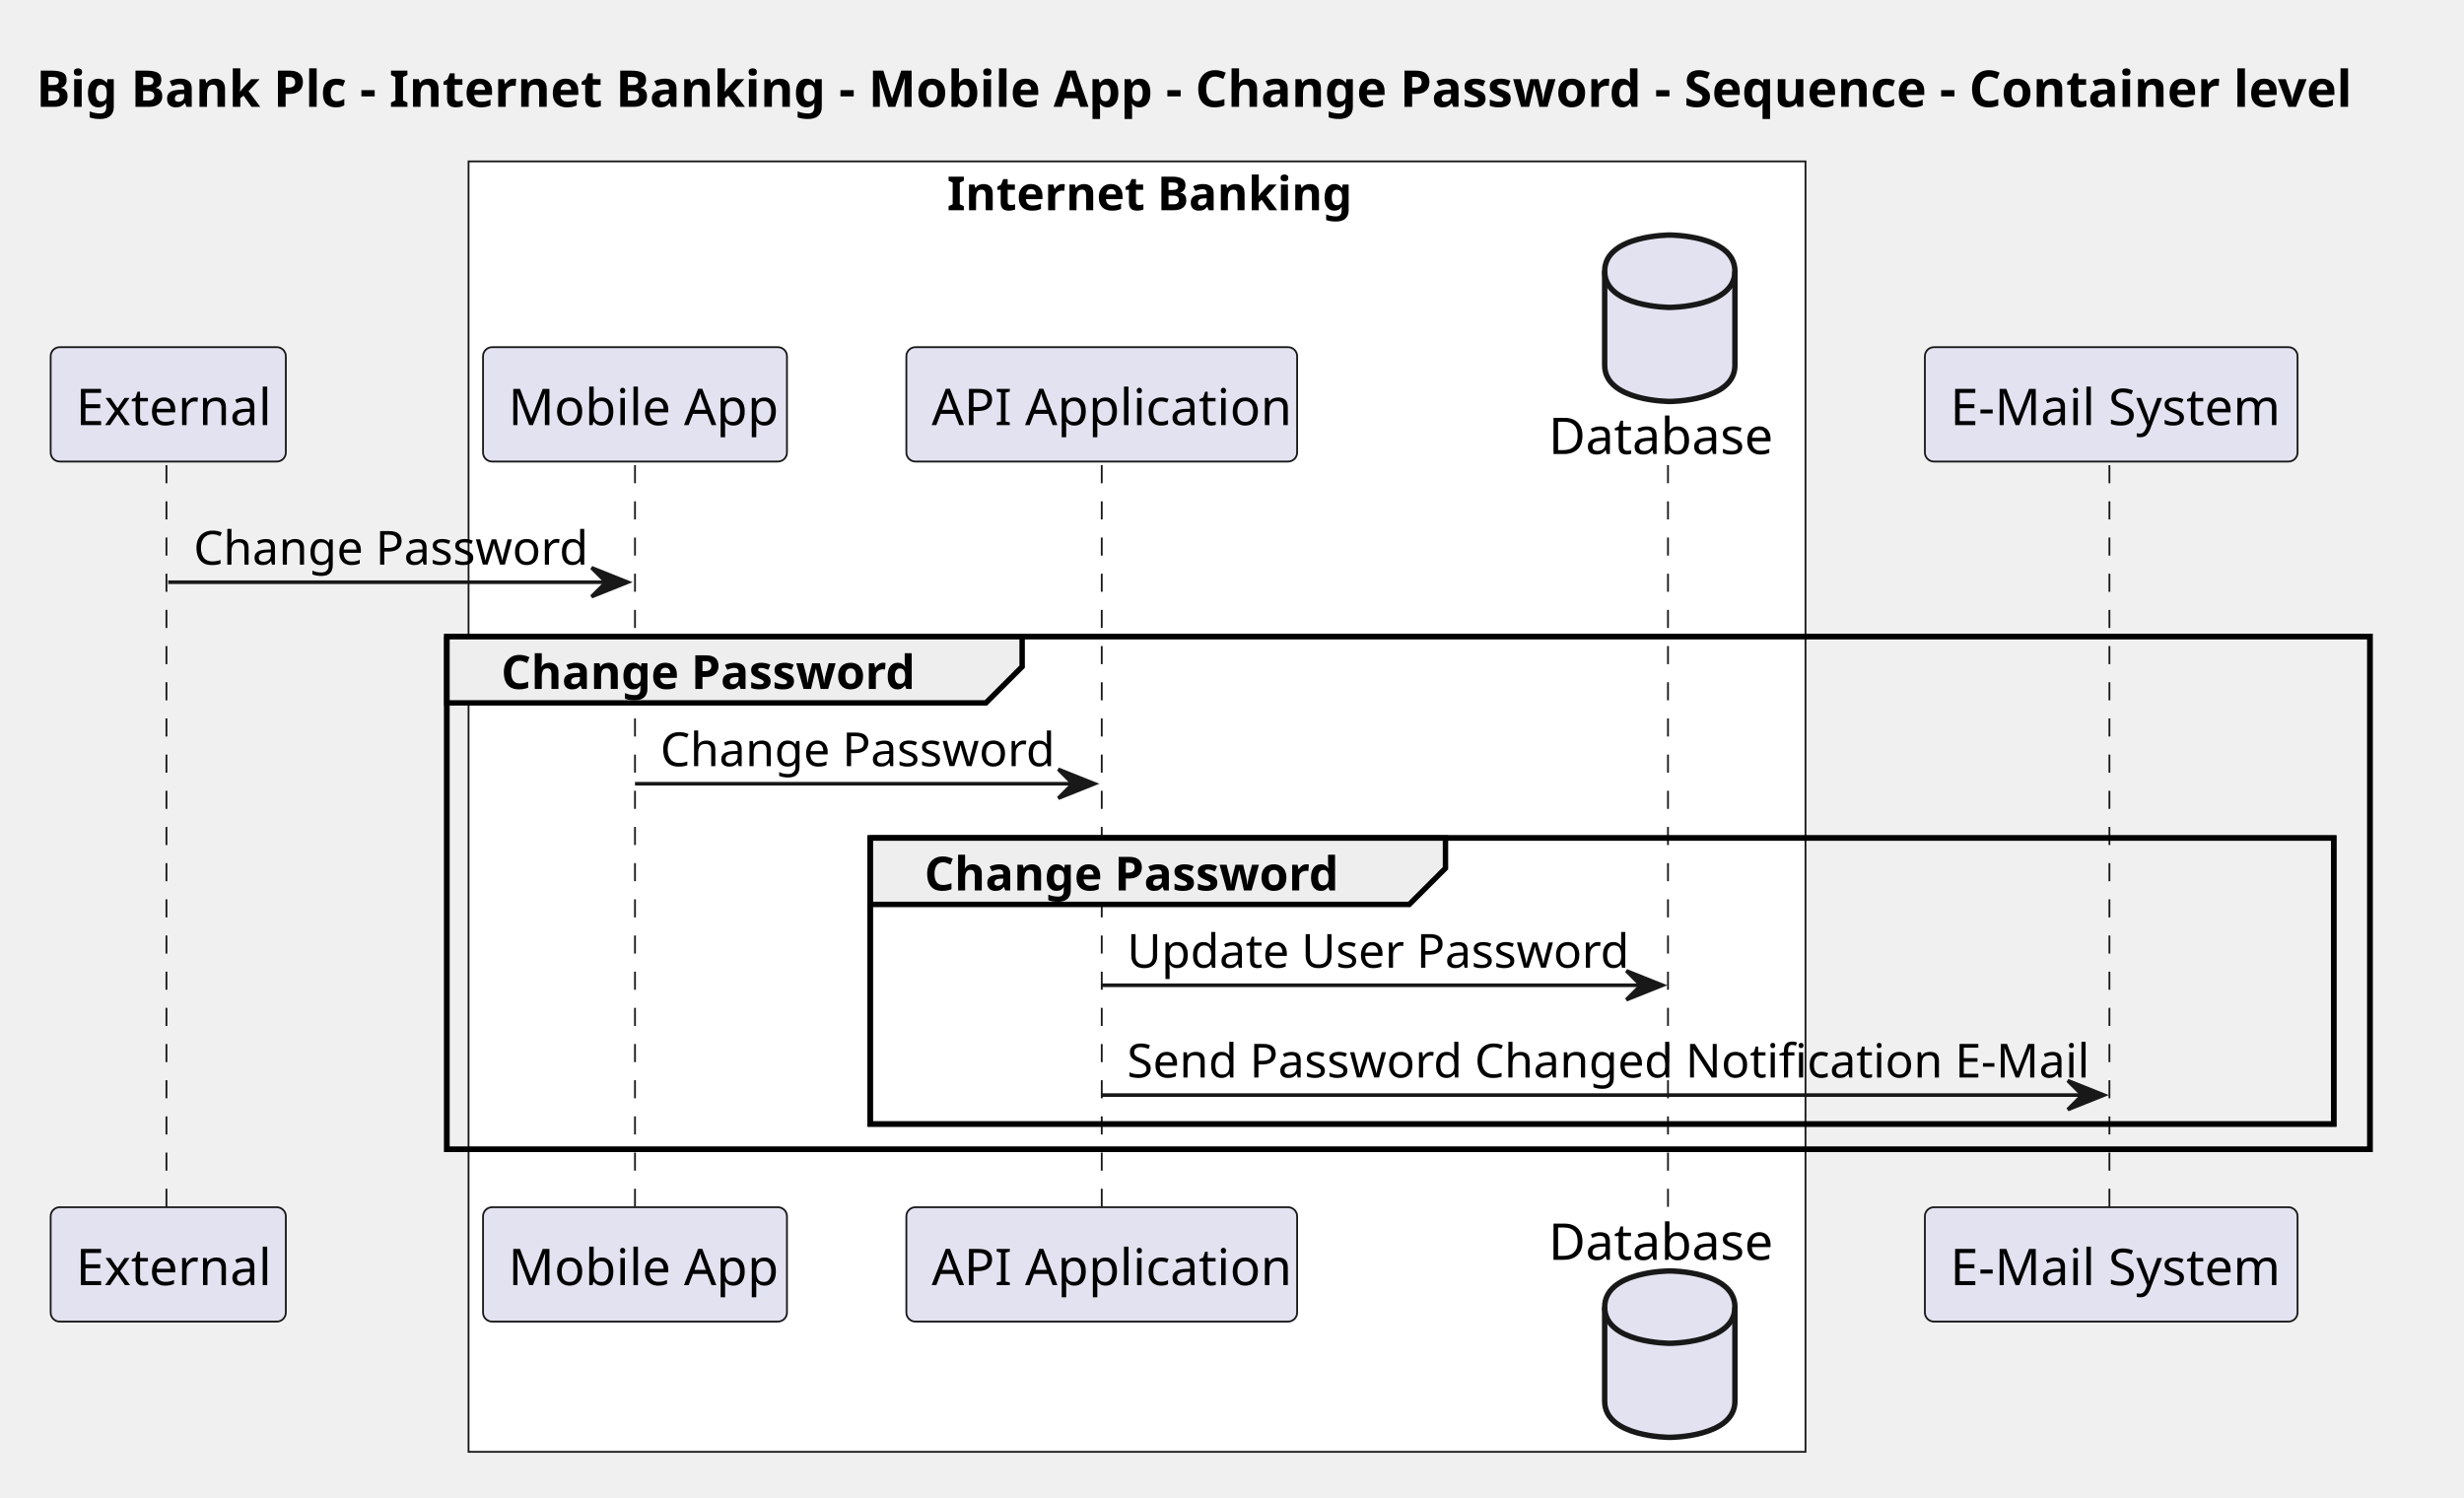
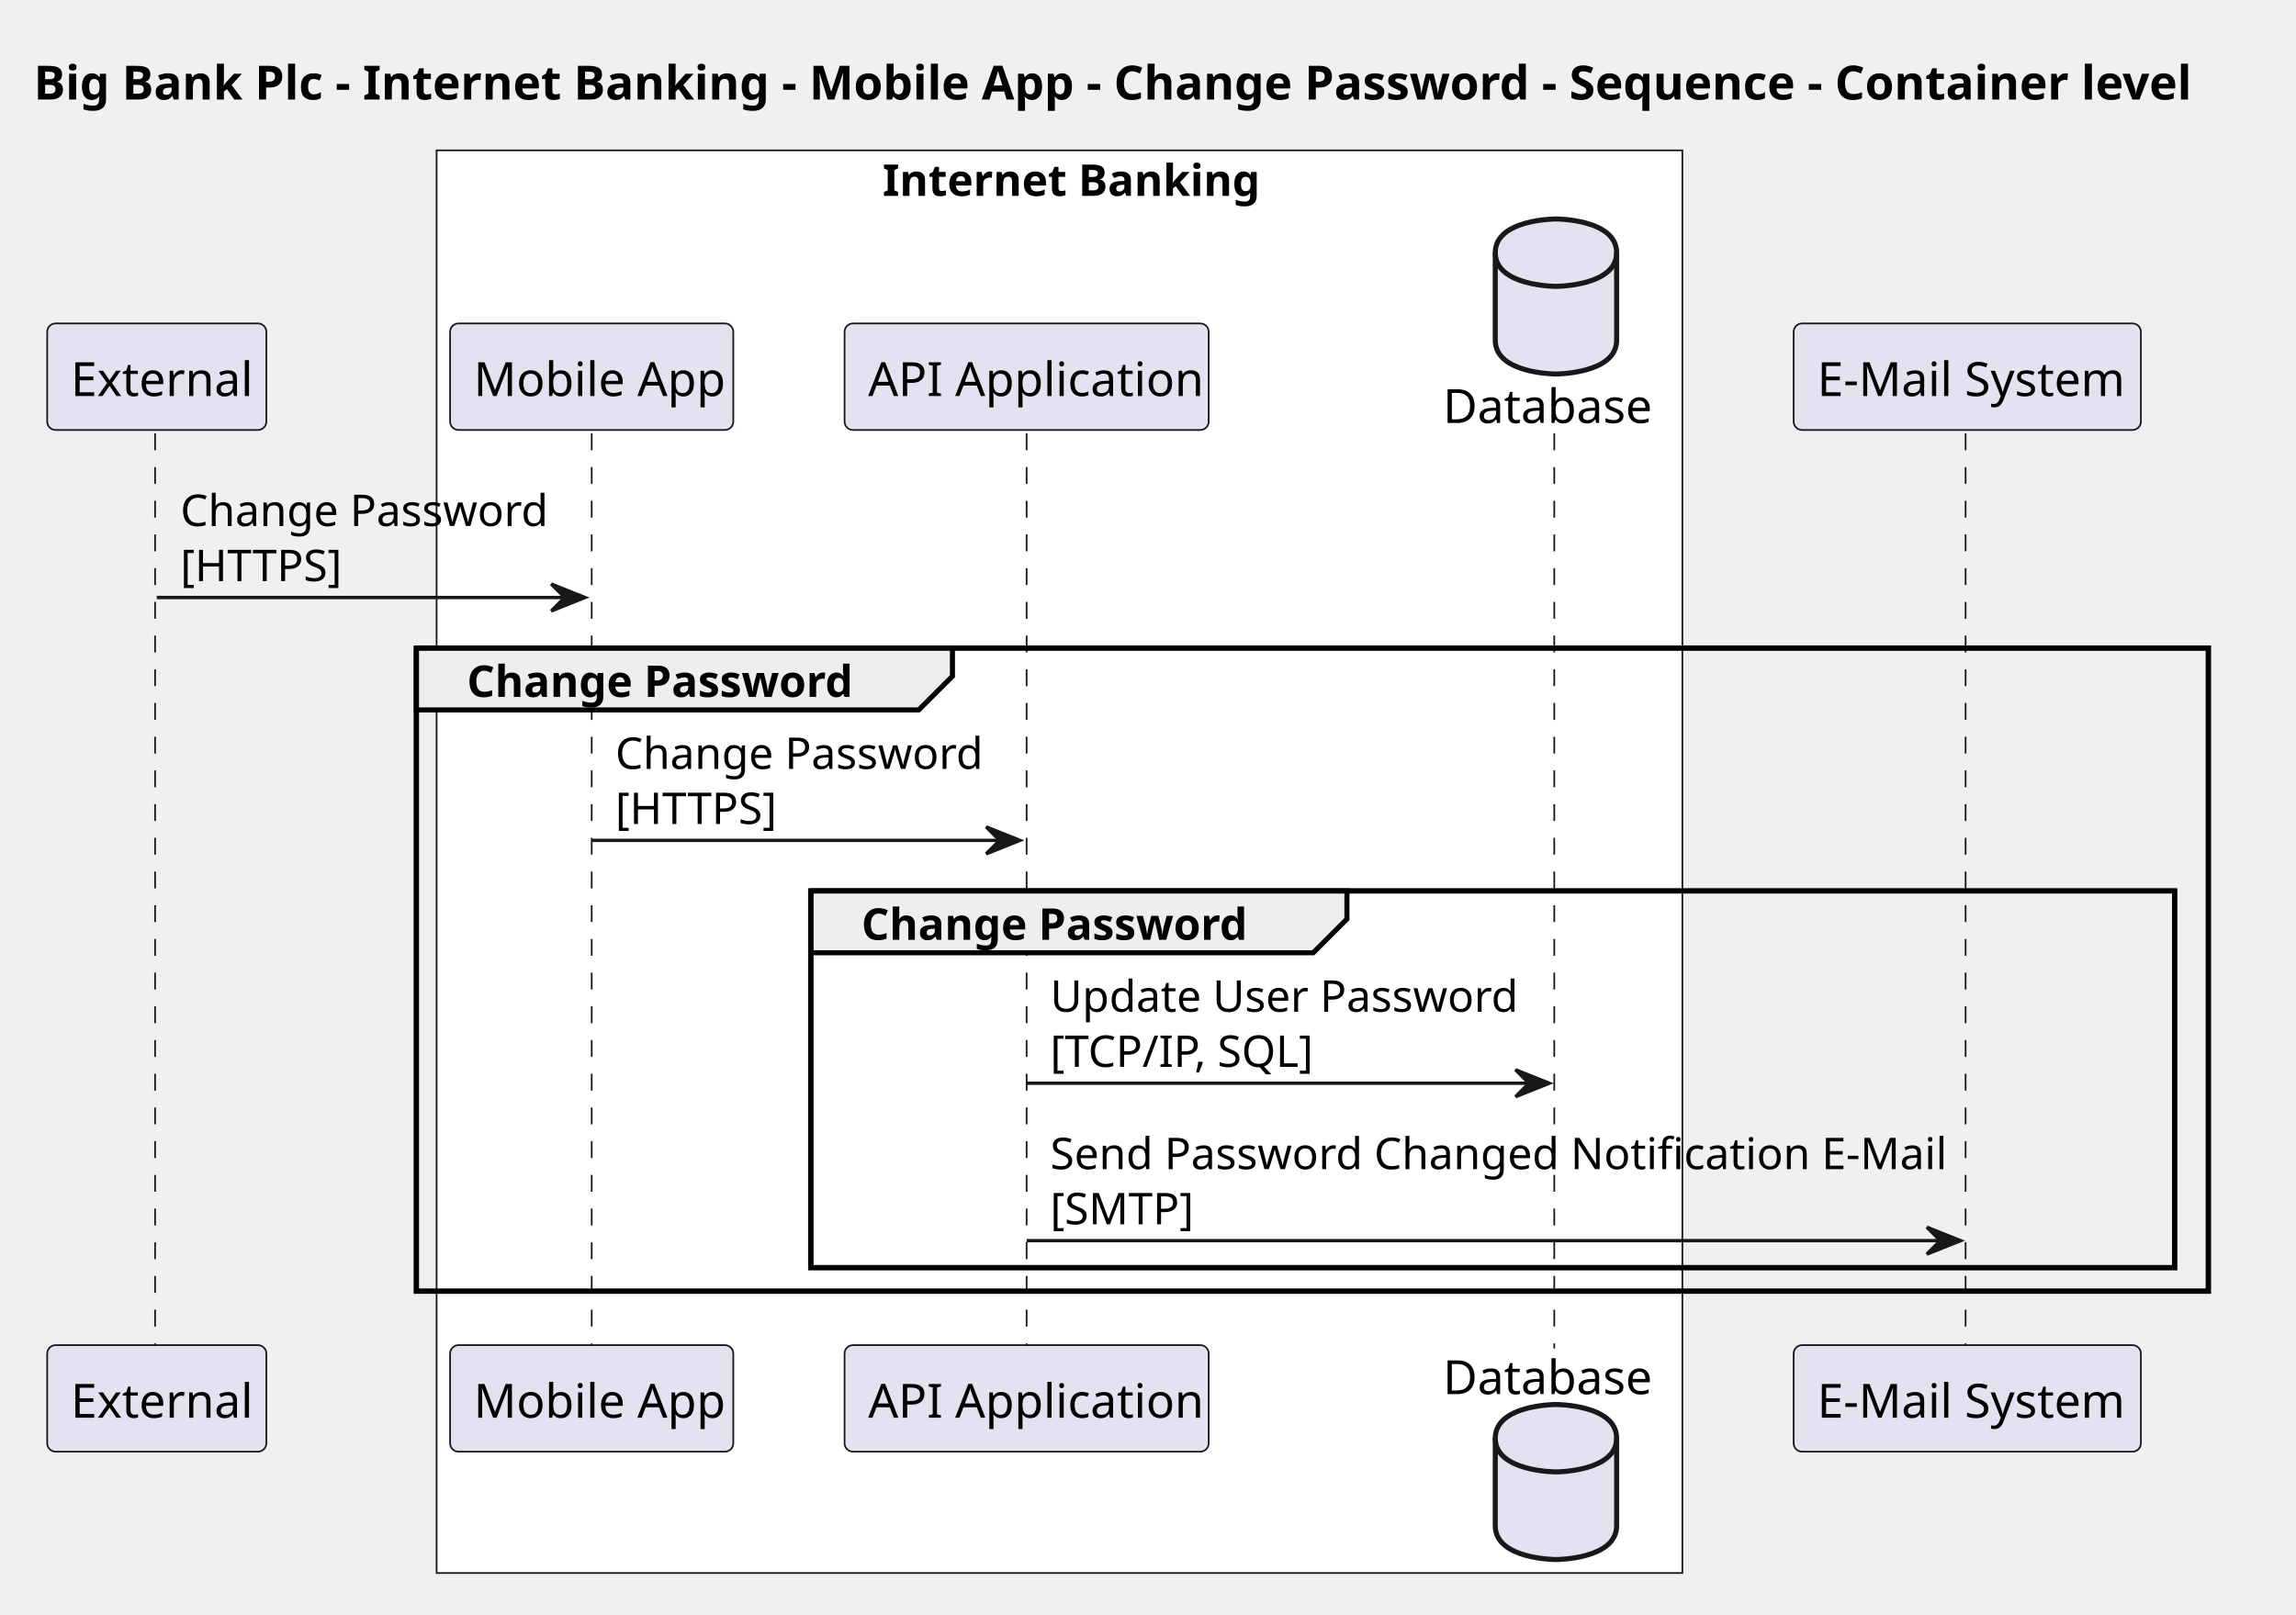
- <svg xmlns="http://www.w3.org/2000/svg" contentStyleType="text/css" height="414px" preserveAspectRatio="none" style="width:681px;height:414px;background:#FFFFFF;" version="1.1" viewBox="0 0 681 414" width="681px" zoomAndPan="magnify">
+ <svg xmlns="http://www.w3.org/2000/svg" contentStyleType="text/css" height="479px" preserveAspectRatio="none" style="width:681px;height:479px;background:#FFFFFF;" version="1.1" viewBox="0 0 681 479" width="681px" zoomAndPan="magnify">
  <defs />
  <g>
    <text fill="#000000" font-family="sans-serif" font-size="14" font-weight="bold" lengthAdjust="spacing" textLength="653" x="10" y="29.533">Big Bank Plc - Internet Banking - Mobile App - Change Password - Sequence - Container level</text>
-     <rect fill="#FFFFFF" height="356.68" style="stroke:#181818;stroke-width:0.5;" width="369.5" x="129.5" y="44.609" />
+     <rect fill="#FFFFFF" height="422.086" style="stroke:#181818;stroke-width:0.5;" width="369.5" x="129.5" y="44.609" />
    <text fill="#000000" font-family="sans-serif" font-size="13" font-weight="bold" lengthAdjust="spacing" textLength="105" x="261.75" y="58.105">Internet Banking</text>
-     <rect fill="none" height="141.758" style="stroke:#000000;stroke-width:1.5;" width="531.5" x="123.5" y="175.922" />
-     <rect fill="none" height="79.055" style="stroke:#000000;stroke-width:1.5;" width="404.5" x="240.5" y="231.625" />
-     <line style="stroke:#181818;stroke-width:0.5;stroke-dasharray:5.0,5.0;" x1="46" x2="46" y1="128.57" y2="334.68" />
-     <line style="stroke:#181818;stroke-width:0.5;stroke-dasharray:5.0,5.0;" x1="175.5" x2="175.5" y1="128.57" y2="334.68" />
-     <line style="stroke:#181818;stroke-width:0.5;stroke-dasharray:5.0,5.0;" x1="304.5" x2="304.5" y1="128.57" y2="334.68" />
-     <line style="stroke:#181818;stroke-width:0.5;stroke-dasharray:5.0,5.0;" x1="461" x2="461" y1="128.57" y2="334.68" />
-     <line style="stroke:#181818;stroke-width:0.5;stroke-dasharray:5.0,5.0;" x1="583" x2="583" y1="128.57" y2="334.68" />
+     <rect fill="none" height="190.812" style="stroke:#000000;stroke-width:1.5;" width="531.5" x="123.5" y="192.273" />
+     <rect fill="none" height="111.758" style="stroke:#000000;stroke-width:1.5;" width="404.5" x="240.5" y="264.328" />
+     <line style="stroke:#181818;stroke-width:0.5;stroke-dasharray:5.0,5.0;" x1="46" x2="46" y1="128.57" y2="400.086" />
+     <line style="stroke:#181818;stroke-width:0.5;stroke-dasharray:5.0,5.0;" x1="175.5" x2="175.5" y1="128.57" y2="400.086" />
+     <line style="stroke:#181818;stroke-width:0.5;stroke-dasharray:5.0,5.0;" x1="304.5" x2="304.5" y1="128.57" y2="400.086" />
+     <line style="stroke:#181818;stroke-width:0.5;stroke-dasharray:5.0,5.0;" x1="461" x2="461" y1="128.57" y2="400.086" />
+     <line style="stroke:#181818;stroke-width:0.5;stroke-dasharray:5.0,5.0;" x1="583" x2="583" y1="128.57" y2="400.086" />
    <rect fill="#E2E2F0" height="31.609" rx="2.5" ry="2.5" style="stroke:#181818;stroke-width:0.5;" width="65" x="14" y="95.961" />
    <text fill="#000000" font-family="sans-serif" font-size="14" lengthAdjust="spacing" textLength="51" x="21" y="117.494">External</text>
-     <rect fill="#E2E2F0" height="31.609" rx="2.5" ry="2.5" style="stroke:#181818;stroke-width:0.5;" width="65" x="14" y="333.68" />
-     <text fill="#000000" font-family="sans-serif" font-size="14" lengthAdjust="spacing" textLength="51" x="21" y="355.213">External</text>
+     <rect fill="#E2E2F0" height="31.609" rx="2.5" ry="2.5" style="stroke:#181818;stroke-width:0.5;" width="65" x="14" y="399.086" />
+     <text fill="#000000" font-family="sans-serif" font-size="14" lengthAdjust="spacing" textLength="51" x="21" y="420.619">External</text>
    <rect fill="#E2E2F0" height="31.609" rx="2.5" ry="2.5" style="stroke:#181818;stroke-width:0.5;" width="84" x="133.5" y="95.961" />
    <text fill="#000000" font-family="sans-serif" font-size="14" lengthAdjust="spacing" textLength="70" x="140.5" y="117.494">Mobile App</text>
-     <rect fill="#E2E2F0" height="31.609" rx="2.5" ry="2.5" style="stroke:#181818;stroke-width:0.5;" width="84" x="133.5" y="333.68" />
-     <text fill="#000000" font-family="sans-serif" font-size="14" lengthAdjust="spacing" textLength="70" x="140.5" y="355.213">Mobile App</text>
+     <rect fill="#E2E2F0" height="31.609" rx="2.5" ry="2.5" style="stroke:#181818;stroke-width:0.5;" width="84" x="133.5" y="399.086" />
+     <text fill="#000000" font-family="sans-serif" font-size="14" lengthAdjust="spacing" textLength="70" x="140.5" y="420.619">Mobile App</text>
    <rect fill="#E2E2F0" height="31.609" rx="2.5" ry="2.5" style="stroke:#181818;stroke-width:0.5;" width="108" x="250.5" y="95.961" />
    <text fill="#000000" font-family="sans-serif" font-size="14" lengthAdjust="spacing" textLength="94" x="257.5" y="117.494">API Application</text>
-     <rect fill="#E2E2F0" height="31.609" rx="2.5" ry="2.5" style="stroke:#181818;stroke-width:0.5;" width="108" x="250.5" y="333.68" />
-     <text fill="#000000" font-family="sans-serif" font-size="14" lengthAdjust="spacing" textLength="94" x="257.5" y="355.213">API Application</text>
+     <rect fill="#E2E2F0" height="31.609" rx="2.5" ry="2.5" style="stroke:#181818;stroke-width:0.5;" width="108" x="250.5" y="399.086" />
+     <text fill="#000000" font-family="sans-serif" font-size="14" lengthAdjust="spacing" textLength="94" x="257.5" y="420.619">API Application</text>
    <text fill="#000000" font-family="sans-serif" font-size="14" lengthAdjust="spacing" textLength="61" x="428" y="125.494">Database</text>
    <path d="M443.5,74.961 C443.5,64.961 461.5,64.961 461.5,64.961 C461.5,64.961 479.5,64.961 479.5,74.961 L479.5,100.961 C479.5,110.961 461.5,110.961 461.5,110.961 C461.5,110.961 443.5,110.961 443.5,100.961 L443.5,74.961 " fill="#E2E2F0" style="stroke:#181818;stroke-width:1.5;" />
    <path d="M443.5,74.961 C443.5,84.961 461.5,84.961 461.5,84.961 C461.5,84.961 479.5,84.961 479.5,74.961 " fill="none" style="stroke:#181818;stroke-width:1.5;" />
-     <text fill="#000000" font-family="sans-serif" font-size="14" lengthAdjust="spacing" textLength="61" x="428" y="348.213">Database</text>
-     <path d="M443.5,361.289 C443.5,351.289 461.5,351.289 461.5,351.289 C461.5,351.289 479.5,351.289 479.5,361.289 L479.5,387.289 C479.5,397.289 461.5,397.289 461.5,397.289 C461.5,397.289 443.5,397.289 443.5,387.289 L443.5,361.289 " fill="#E2E2F0" style="stroke:#181818;stroke-width:1.5;" />
-     <path d="M443.5,361.289 C443.5,371.289 461.5,371.289 461.5,371.289 C461.5,371.289 479.5,371.289 479.5,361.289 " fill="none" style="stroke:#181818;stroke-width:1.5;" />
+     <text fill="#000000" font-family="sans-serif" font-size="14" lengthAdjust="spacing" textLength="61" x="428" y="413.619">Database</text>
+     <path d="M443.5,426.695 C443.5,416.695 461.5,416.695 461.5,416.695 C461.5,416.695 479.5,416.695 479.5,426.695 L479.5,452.695 C479.5,462.695 461.5,462.695 461.5,462.695 C461.5,462.695 443.5,462.695 443.5,452.695 L443.5,426.695 " fill="#E2E2F0" style="stroke:#181818;stroke-width:1.5;" />
+     <path d="M443.5,426.695 C443.5,436.695 461.5,436.695 461.5,436.695 C461.5,436.695 479.5,436.695 479.5,426.695 " fill="none" style="stroke:#181818;stroke-width:1.5;" />
    <rect fill="#E2E2F0" height="31.609" rx="2.5" ry="2.5" style="stroke:#181818;stroke-width:0.5;" width="103" x="532" y="95.961" />
    <text fill="#000000" font-family="sans-serif" font-size="14" lengthAdjust="spacing" textLength="89" x="539" y="117.494">E-Mail System</text>
-     <rect fill="#E2E2F0" height="31.609" rx="2.5" ry="2.5" style="stroke:#181818;stroke-width:0.5;" width="103" x="532" y="333.68" />
-     <text fill="#000000" font-family="sans-serif" font-size="14" lengthAdjust="spacing" textLength="89" x="539" y="355.213">E-Mail System</text>
-     <polygon fill="#181818" points="163.5,156.922,173.5,160.922,163.5,164.922,167.5,160.922" style="stroke:#181818;stroke-width:1.0;" />
-     <line style="stroke:#181818;stroke-width:1.0;" x1="46.5" x2="169.5" y1="160.922" y2="160.922" />
+     <rect fill="#E2E2F0" height="31.609" rx="2.5" ry="2.5" style="stroke:#181818;stroke-width:0.5;" width="103" x="532" y="399.086" />
+     <text fill="#000000" font-family="sans-serif" font-size="14" lengthAdjust="spacing" textLength="89" x="539" y="420.619">E-Mail System</text>
+     <polygon fill="#181818" points="163.5,173.273,173.5,177.273,163.5,181.273,167.5,177.273" style="stroke:#181818;stroke-width:1.0;" />
+     <line style="stroke:#181818;stroke-width:1.0;" x1="46.5" x2="169.5" y1="177.273" y2="177.273" />
    <text fill="#000000" font-family="sans-serif" font-size="13" lengthAdjust="spacing" textLength="105" x="53.5" y="156.065">Change Password</text>
-     <path d="M123.5,175.922 L282.5,175.922 L282.5,184.273 L272.5,194.273 L123.5,194.273 L123.5,175.922 " fill="#EEEEEE" style="stroke:#000000;stroke-width:1.5;" />
-     <rect fill="none" height="141.758" style="stroke:#000000;stroke-width:1.5;" width="531.5" x="123.5" y="175.922" />
-     <text fill="#000000" font-family="sans-serif" font-size="13" font-weight="bold" lengthAdjust="spacing" textLength="114" x="138.5" y="190.417">Change Password</text>
-     <polygon fill="#181818" points="292.5,212.625,302.5,216.625,292.5,220.625,296.5,216.625" style="stroke:#181818;stroke-width:1.0;" />
-     <line style="stroke:#181818;stroke-width:1.0;" x1="175.5" x2="298.5" y1="216.625" y2="216.625" />
-     <text fill="#000000" font-family="sans-serif" font-size="13" lengthAdjust="spacing" textLength="105" x="182.5" y="211.769">Change Password</text>
-     <path d="M240.5,231.625 L399.5,231.625 L399.5,239.977 L389.5,249.977 L240.5,249.977 L240.5,231.625 " fill="#EEEEEE" style="stroke:#000000;stroke-width:1.5;" />
-     <rect fill="none" height="79.055" style="stroke:#000000;stroke-width:1.5;" width="404.5" x="240.5" y="231.625" />
-     <text fill="#000000" font-family="sans-serif" font-size="13" font-weight="bold" lengthAdjust="spacing" textLength="114" x="255.5" y="246.12">Change Password</text>
-     <polygon fill="#181818" points="449.5,268.328,459.5,272.328,449.5,276.328,453.5,272.328" style="stroke:#181818;stroke-width:1.0;" />
-     <line style="stroke:#181818;stroke-width:1.0;" x1="304.5" x2="455.5" y1="272.328" y2="272.328" />
-     <text fill="#000000" font-family="sans-serif" font-size="13" lengthAdjust="spacing" textLength="133" x="311.5" y="267.472">Update User Password</text>
-     <polygon fill="#181818" points="571.5,298.68,581.5,302.68,571.5,306.68,575.5,302.68" style="stroke:#181818;stroke-width:1.0;" />
-     <line style="stroke:#181818;stroke-width:1.0;" x1="304.5" x2="577.5" y1="302.68" y2="302.68" />
-     <text fill="#000000" font-family="sans-serif" font-size="13" lengthAdjust="spacing" textLength="255" x="311.5" y="297.823">Send Password Changed Notification E-Mail</text>
+     <text fill="#000000" font-family="sans-serif" font-size="13" lengthAdjust="spacing" textLength="49" x="53.5" y="172.417">[HTTPS]</text>
+     <path d="M123.5,192.273 L282.5,192.273 L282.5,200.625 L272.5,210.625 L123.5,210.625 L123.5,192.273 " fill="#EEEEEE" style="stroke:#000000;stroke-width:1.5;" />
+     <rect fill="none" height="190.812" style="stroke:#000000;stroke-width:1.5;" width="531.5" x="123.5" y="192.273" />
+     <text fill="#000000" font-family="sans-serif" font-size="13" font-weight="bold" lengthAdjust="spacing" textLength="114" x="138.5" y="206.769">Change Password</text>
+     <polygon fill="#181818" points="292.5,245.328,302.5,249.328,292.5,253.328,296.5,249.328" style="stroke:#181818;stroke-width:1.0;" />
+     <line style="stroke:#181818;stroke-width:1.0;" x1="175.5" x2="298.5" y1="249.328" y2="249.328" />
+     <text fill="#000000" font-family="sans-serif" font-size="13" lengthAdjust="spacing" textLength="105" x="182.5" y="228.12">Change Password</text>
+     <text fill="#000000" font-family="sans-serif" font-size="13" lengthAdjust="spacing" textLength="49" x="182.5" y="244.472">[HTTPS]</text>
+     <path d="M240.5,264.328 L399.5,264.328 L399.5,272.68 L389.5,282.68 L240.5,282.68 L240.5,264.328 " fill="#EEEEEE" style="stroke:#000000;stroke-width:1.5;" />
+     <rect fill="none" height="111.758" style="stroke:#000000;stroke-width:1.5;" width="404.5" x="240.5" y="264.328" />
+     <text fill="#000000" font-family="sans-serif" font-size="13" font-weight="bold" lengthAdjust="spacing" textLength="114" x="255.5" y="278.823">Change Password</text>
+     <polygon fill="#181818" points="449.5,317.383,459.5,321.383,449.5,325.383,453.5,321.383" style="stroke:#181818;stroke-width:1.0;" />
+     <line style="stroke:#181818;stroke-width:1.0;" x1="304.5" x2="455.5" y1="321.383" y2="321.383" />
+     <text fill="#000000" font-family="sans-serif" font-size="13" lengthAdjust="spacing" textLength="133" x="311.5" y="300.175">Update User Password</text>
+     <text fill="#000000" font-family="sans-serif" font-size="13" lengthAdjust="spacing" textLength="83" x="311.5" y="316.526">[TCP/IP, SQL]</text>
+     <polygon fill="#181818" points="571.5,364.086,581.5,368.086,571.5,372.086,575.5,368.086" style="stroke:#181818;stroke-width:1.0;" />
+     <line style="stroke:#181818;stroke-width:1.0;" x1="304.5" x2="577.5" y1="368.086" y2="368.086" />
+     <text fill="#000000" font-family="sans-serif" font-size="13" lengthAdjust="spacing" textLength="255" x="311.5" y="346.878">Send Password Changed Notification E-Mail</text>
+     <text fill="#000000" font-family="sans-serif" font-size="13" lengthAdjust="spacing" textLength="44" x="311.5" y="363.229">[SMTP]</text>
  </g>
</svg>
